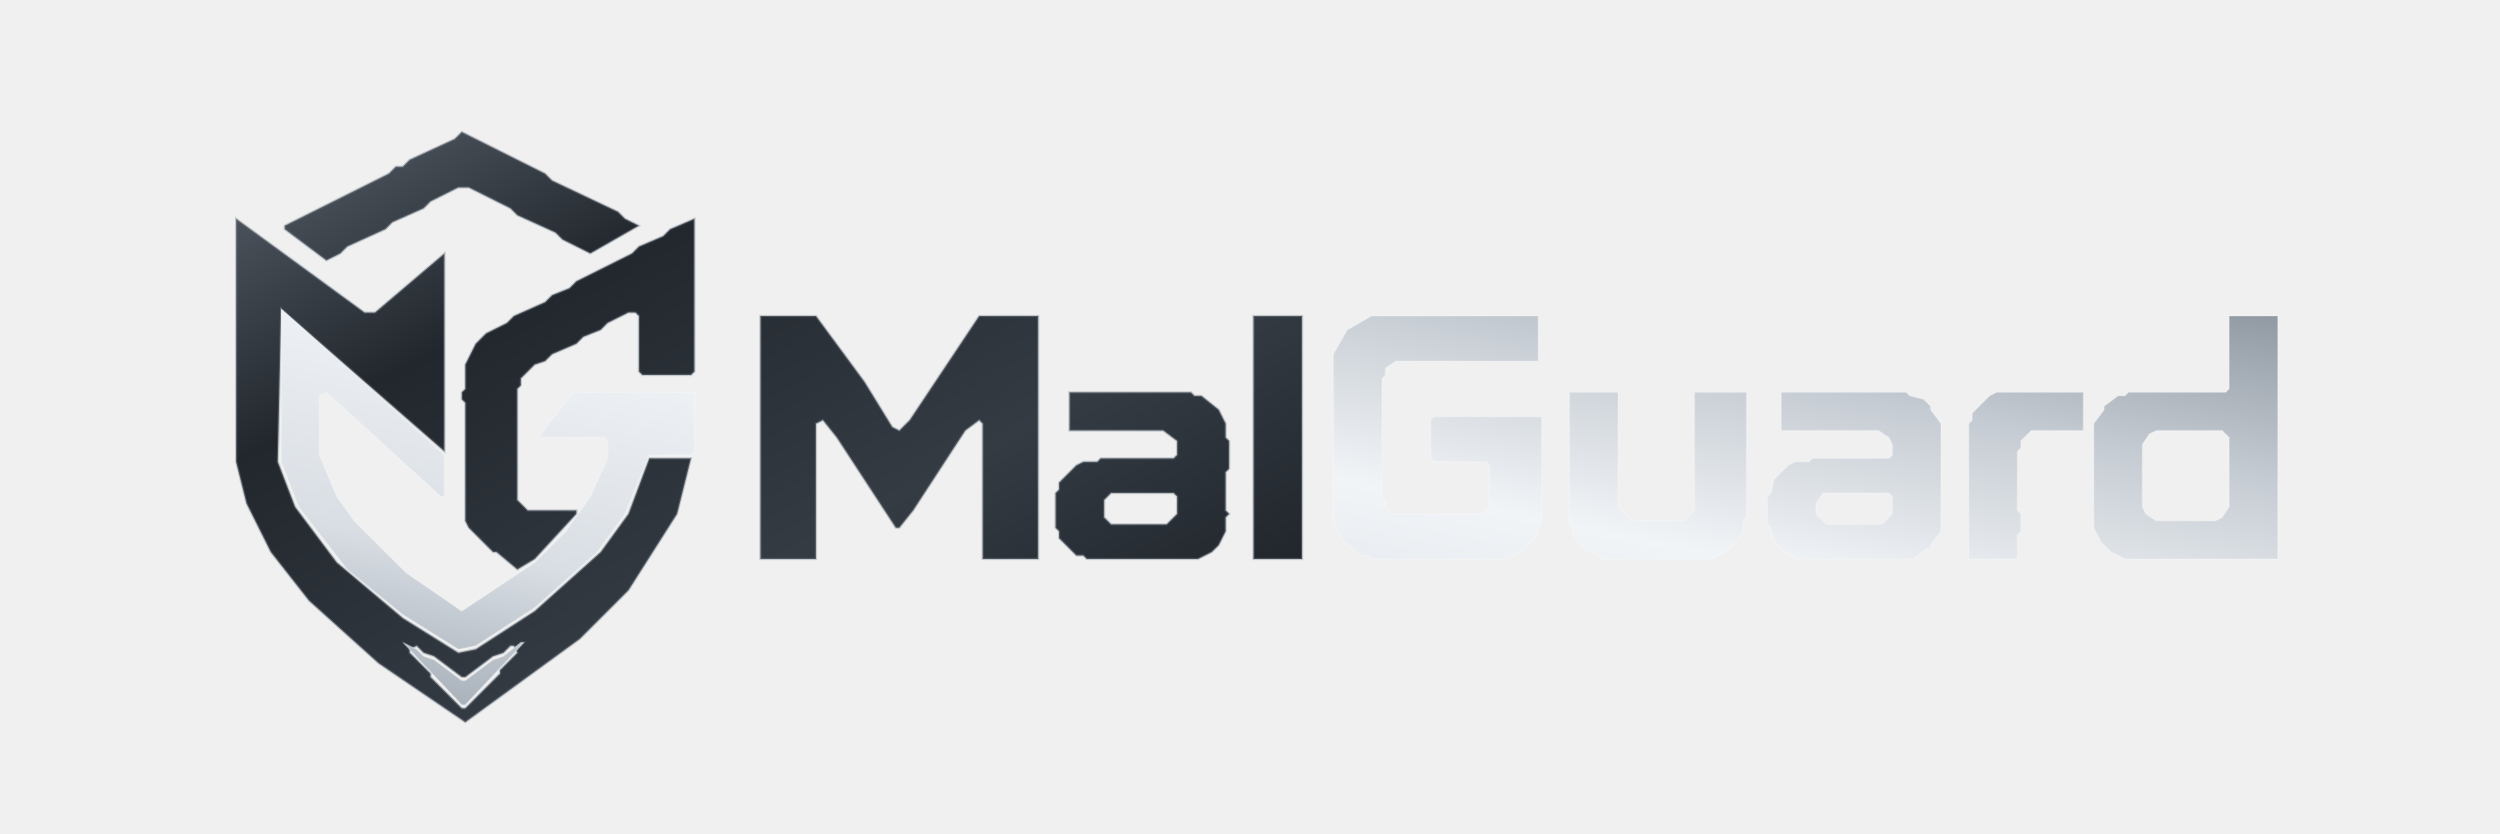
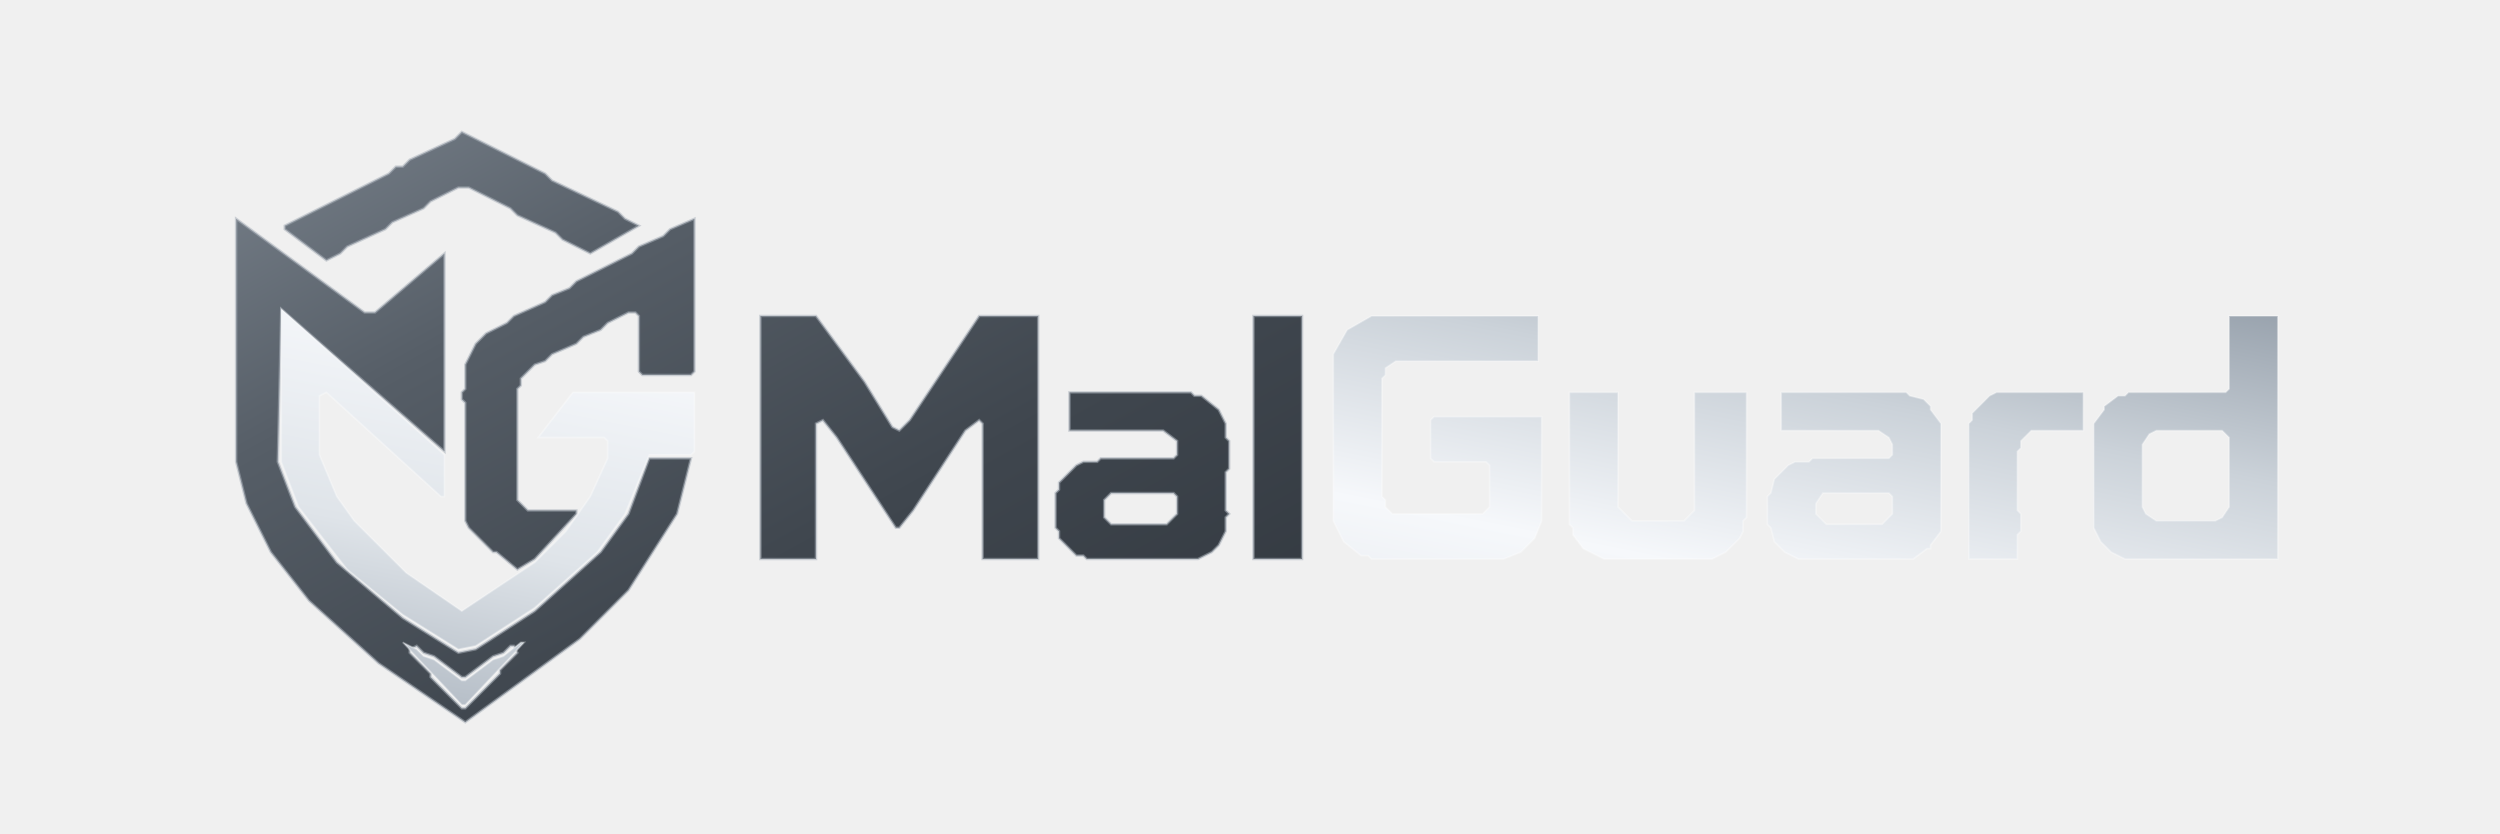
<svg xmlns="http://www.w3.org/2000/svg" viewBox="0 0 720 240" role="img" aria-label="MalGuard">
  <defs>
    <linearGradient id="mgGraphite" x1="0" y1="0" x2="1" y2="1">
-       <stop offset="0" stop-color="#59616b" />
-       <stop offset=".28" stop-color="#22272d" />
-       <stop offset=".62" stop-color="#343b43" />
-       <stop offset="1" stop-color="#161a1f" />
+       <stop offset="0" stop-color="#78818b" />
+       <stop offset=".28" stop-color="#565e67" />
+       <stop offset=".62" stop-color="#3f464e" />
+       <stop offset="1" stop-color="#30363d" />
    </linearGradient>
    <linearGradient id="mgSilver" x1="0" y1="1" x2="1" y2="0">
-       <stop offset="0" stop-color="#9fa8b2" />
-       <stop offset=".24" stop-color="#d9dee4" />
-       <stop offset=".55" stop-color="#f1f4f7" />
-       <stop offset=".78" stop-color="#c6ccd3" />
-       <stop offset="1" stop-color="#8f98a2" />
+       <stop offset="0" stop-color="#aeb7c1" />
+       <stop offset=".25" stop-color="#dfe4e9" />
+       <stop offset=".53" stop-color="#f6f8fb" />
+       <stop offset=".78" stop-color="#cbd2d9" />
+       <stop offset="1" stop-color="#98a2ad" />
    </linearGradient>
  </defs>
-   <path fill="url(#mgGraphite)" stroke="#7f8993" stroke-opacity=".38" stroke-width=".65" fill-rule="evenodd" d="M 118 187 L 120 186 L 122 188 L 125 189 L 133 195 L 134 195 L 142 189 L 145 188 L 147 186 L 148 186 L 149 188 L 144 193 L 144 194 L 134 204 L 133 204 L 124 195 L 124 194 L 118 188 Z M 318 144 L 320 142 L 338 142 L 339 143 L 339 148 L 336 151 L 320 151 L 318 149 Z M 308 113 L 308 124 L 335 124 L 339 127 L 339 131 L 338 132 L 317 132 L 316 133 L 312 133 L 310 134 L 305 139 L 305 141 L 304 142 L 304 152 L 305 153 L 305 155 L 310 160 L 312 160 L 313 161 L 345 161 L 349 159 L 351 157 L 353 153 L 353 149 L 354 148 L 353 147 L 353 136 L 354 135 L 354 127 L 353 126 L 353 122 L 351 118 L 346 114 L 344 114 L 343 113 Z M 361 91 L 361 161 L 375 161 L 375 91 Z M 219 91 L 219 161 L 235 161 L 235 122 L 237 121 L 241 126 L 258 152 L 259 152 L 263 147 L 278 124 L 282 121 L 283 122 L 283 161 L 299 161 L 299 91 L 282 91 L 262 121 L 259 124 L 257 123 L 249 110 L 235 91 Z M 200 63 L 193 66 L 191 68 L 184 71 L 182 73 L 166 81 L 164 83 L 159 85 L 157 87 L 148 91 L 146 93 L 140 96 L 137 99 L 134 105 L 134 112 L 133 113 L 133 115 L 134 116 L 134 150 L 135 152 L 142 159 L 143 159 L 149 164 L 154 161 L 166 148 L 166 147 L 152 147 L 149 144 L 149 112 L 150 111 L 150 109 L 154 105 L 157 104 L 159 102 L 166 99 L 168 97 L 173 95 L 175 93 L 181 90 L 183 90 L 184 91 L 184 107 L 185 108 L 199 108 L 200 107 Z M 68 63 L 68 133 L 71 145 L 78 159 L 89 173 L 109 191 L 134 208 L 167 184 L 181 170 L 195 148 L 199 132 L 187 132 L 181 148 L 173 159 L 154 176 L 137 187 L 132 188 L 116 178 L 97 162 L 85 146 L 80 133 L 81 89 L 128 130 L 128 73 L 108 90 L 105 90 Z M 184 65 L 180 63 L 178 61 L 159 52 L 157 50 L 133 38 L 131 40 L 118 46 L 116 48 L 114 48 L 112 50 L 82 65 L 82 66 L 94 75 L 98 73 L 100 71 L 111 66 L 113 64 L 122 60 L 124 58 L 132 54 L 135 54 L 147 60 L 149 62 L 160 67 L 162 69 L 170 73 Z" />
-   <path fill="url(#mgSilver)" stroke="#ffffff" stroke-opacity=".18" stroke-width=".45" fill-rule="evenodd" d="M 116 185 L 133 203 L 134 203 L 151 185 L 150 185 L 145 189 L 142 190 L 134 196 L 133 196 L 125 190 L 122 189 L 120 187 Z M 523 145 L 525 142 L 544 142 L 545 143 L 545 148 L 542 151 L 526 151 L 523 148 Z M 619 125 L 621 124 L 640 124 L 642 126 L 642 146 L 640 149 L 638 150 L 621 150 L 618 148 L 617 146 L 617 128 Z M 600 113 L 575 113 L 573 114 L 568 119 L 568 121 L 567 122 L 567 161 L 581 161 L 581 154 L 582 153 L 582 148 L 581 147 L 581 130 L 582 129 L 582 127 L 585 124 L 600 124 Z M 513 113 L 513 124 L 541 124 L 544 126 L 545 128 L 545 131 L 544 132 L 522 132 L 521 133 L 517 133 L 515 134 L 511 138 L 510 142 L 509 143 L 509 151 L 510 152 L 511 156 L 514 159 L 518 161 L 551 161 L 555 158 L 556 158 L 556 157 L 559 153 L 559 122 L 556 118 L 556 117 L 554 115 L 550 114 L 549 113 Z M 452 113 L 452 151 L 453 152 L 453 154 L 456 158 L 462 161 L 493 161 L 497 159 L 501 155 L 502 153 L 502 150 L 503 149 L 503 113 L 488 113 L 488 147 L 485 150 L 470 150 L 466 146 L 466 113 Z M 656 91 L 642 91 L 642 112 L 641 113 L 613 113 L 612 114 L 610 114 L 606 117 L 606 118 L 603 122 L 603 152 L 605 156 L 608 159 L 612 161 L 656 161 Z M 388 95 L 384 102 L 384 150 L 387 156 L 392 160 L 394 160 L 395 161 L 433 161 L 438 159 L 442 155 L 444 150 L 444 120 L 413 120 L 412 121 L 412 132 L 413 133 L 428 133 L 429 134 L 429 146 L 427 148 L 401 148 L 399 146 L 399 144 L 398 143 L 398 109 L 399 108 L 399 106 L 402 104 L 443 104 L 443 91 L 395 91 Z M 81 89 L 81 133 L 86 146 L 100 164 L 116 177 L 132 187 L 137 186 L 154 175 L 172 159 L 180 148 L 187 131 L 199 131 L 200 130 L 200 113 L 165 113 L 155 126 L 174 126 L 175 127 L 175 132 L 170 143 L 163 153 L 154 162 L 133 176 L 117 165 L 102 150 L 97 143 L 92 131 L 92 114 L 94 113 L 127 143 L 128 143 L 128 131 Z" />
+   <path fill="url(#mgGraphite)" stroke="#a8b0b9" stroke-opacity=".52" stroke-width=".72" fill-rule="evenodd" d="M 118 187 L 120 186 L 122 188 L 125 189 L 133 195 L 134 195 L 142 189 L 145 188 L 147 186 L 148 186 L 149 188 L 144 193 L 144 194 L 134 204 L 133 204 L 124 195 L 124 194 L 118 188 Z M 318 144 L 320 142 L 338 142 L 339 143 L 339 148 L 336 151 L 320 151 L 318 149 Z M 308 113 L 308 124 L 335 124 L 339 127 L 339 131 L 338 132 L 317 132 L 316 133 L 312 133 L 310 134 L 305 139 L 305 141 L 304 142 L 304 152 L 305 153 L 305 155 L 310 160 L 312 160 L 313 161 L 345 161 L 349 159 L 351 157 L 353 153 L 353 149 L 354 148 L 353 147 L 353 136 L 354 135 L 354 127 L 353 126 L 353 122 L 351 118 L 346 114 L 344 114 L 343 113 Z M 361 91 L 361 161 L 375 161 L 375 91 Z M 219 91 L 219 161 L 235 161 L 235 122 L 237 121 L 241 126 L 258 152 L 259 152 L 263 147 L 278 124 L 282 121 L 283 122 L 283 161 L 299 161 L 299 91 L 282 91 L 262 121 L 259 124 L 257 123 L 249 110 L 235 91 Z M 200 63 L 193 66 L 191 68 L 184 71 L 182 73 L 166 81 L 164 83 L 159 85 L 157 87 L 148 91 L 146 93 L 140 96 L 137 99 L 134 105 L 134 112 L 133 113 L 133 115 L 134 116 L 134 150 L 135 152 L 142 159 L 143 159 L 149 164 L 154 161 L 166 148 L 166 147 L 152 147 L 149 144 L 149 112 L 150 111 L 150 109 L 154 105 L 157 104 L 159 102 L 166 99 L 168 97 L 173 95 L 175 93 L 181 90 L 183 90 L 184 91 L 184 107 L 185 108 L 199 108 L 200 107 Z M 68 63 L 68 133 L 71 145 L 78 159 L 89 173 L 109 191 L 134 208 L 167 184 L 181 170 L 195 148 L 199 132 L 187 132 L 181 148 L 173 159 L 154 176 L 137 187 L 132 188 L 116 178 L 97 162 L 85 146 L 80 133 L 81 89 L 128 130 L 128 73 L 108 90 L 105 90 Z M 184 65 L 180 63 L 178 61 L 159 52 L 157 50 L 133 38 L 131 40 L 118 46 L 116 48 L 114 48 L 112 50 L 82 65 L 82 66 L 94 75 L 98 73 L 100 71 L 111 66 L 113 64 L 122 60 L 124 58 L 132 54 L 135 54 L 147 60 L 149 62 L 160 67 L 162 69 L 170 73 Z" />
+   <path fill="url(#mgSilver)" stroke="#ffffff" stroke-opacity=".32" stroke-width=".48" fill-rule="evenodd" d="M 116 185 L 133 203 L 134 203 L 151 185 L 150 185 L 145 189 L 142 190 L 134 196 L 133 196 L 125 190 L 122 189 L 120 187 Z M 523 145 L 525 142 L 544 142 L 545 143 L 545 148 L 542 151 L 526 151 L 523 148 Z M 619 125 L 621 124 L 640 124 L 642 126 L 642 146 L 640 149 L 638 150 L 621 150 L 618 148 L 617 146 L 617 128 Z M 600 113 L 575 113 L 573 114 L 568 119 L 568 121 L 567 122 L 567 161 L 581 161 L 581 154 L 582 153 L 582 148 L 581 147 L 581 130 L 582 129 L 582 127 L 585 124 L 600 124 Z M 513 113 L 513 124 L 541 124 L 544 126 L 545 128 L 545 131 L 544 132 L 522 132 L 521 133 L 517 133 L 515 134 L 511 138 L 510 142 L 509 143 L 509 151 L 510 152 L 511 156 L 514 159 L 518 161 L 551 161 L 555 158 L 556 158 L 556 157 L 559 153 L 559 122 L 556 118 L 556 117 L 554 115 L 550 114 L 549 113 Z M 452 113 L 452 151 L 453 152 L 453 154 L 456 158 L 462 161 L 493 161 L 497 159 L 501 155 L 502 153 L 502 150 L 503 149 L 503 113 L 488 113 L 488 147 L 485 150 L 470 150 L 466 146 L 466 113 Z M 656 91 L 642 91 L 642 112 L 641 113 L 613 113 L 612 114 L 610 114 L 606 117 L 606 118 L 603 122 L 603 152 L 605 156 L 608 159 L 612 161 L 656 161 Z M 388 95 L 384 102 L 384 150 L 387 156 L 392 160 L 394 160 L 395 161 L 433 161 L 438 159 L 442 155 L 444 150 L 444 120 L 413 120 L 412 121 L 412 132 L 413 133 L 428 133 L 429 134 L 429 146 L 427 148 L 401 148 L 399 146 L 399 144 L 398 143 L 398 109 L 399 108 L 399 106 L 402 104 L 443 104 L 443 91 L 395 91 Z M 81 89 L 81 133 L 86 146 L 100 164 L 116 177 L 132 187 L 137 186 L 154 175 L 172 159 L 180 148 L 187 131 L 199 131 L 200 130 L 200 113 L 165 113 L 155 126 L 174 126 L 175 127 L 175 132 L 170 143 L 163 153 L 154 162 L 133 176 L 117 165 L 102 150 L 97 143 L 92 131 L 92 114 L 94 113 L 127 143 L 128 143 L 128 131 Z" />
</svg>
